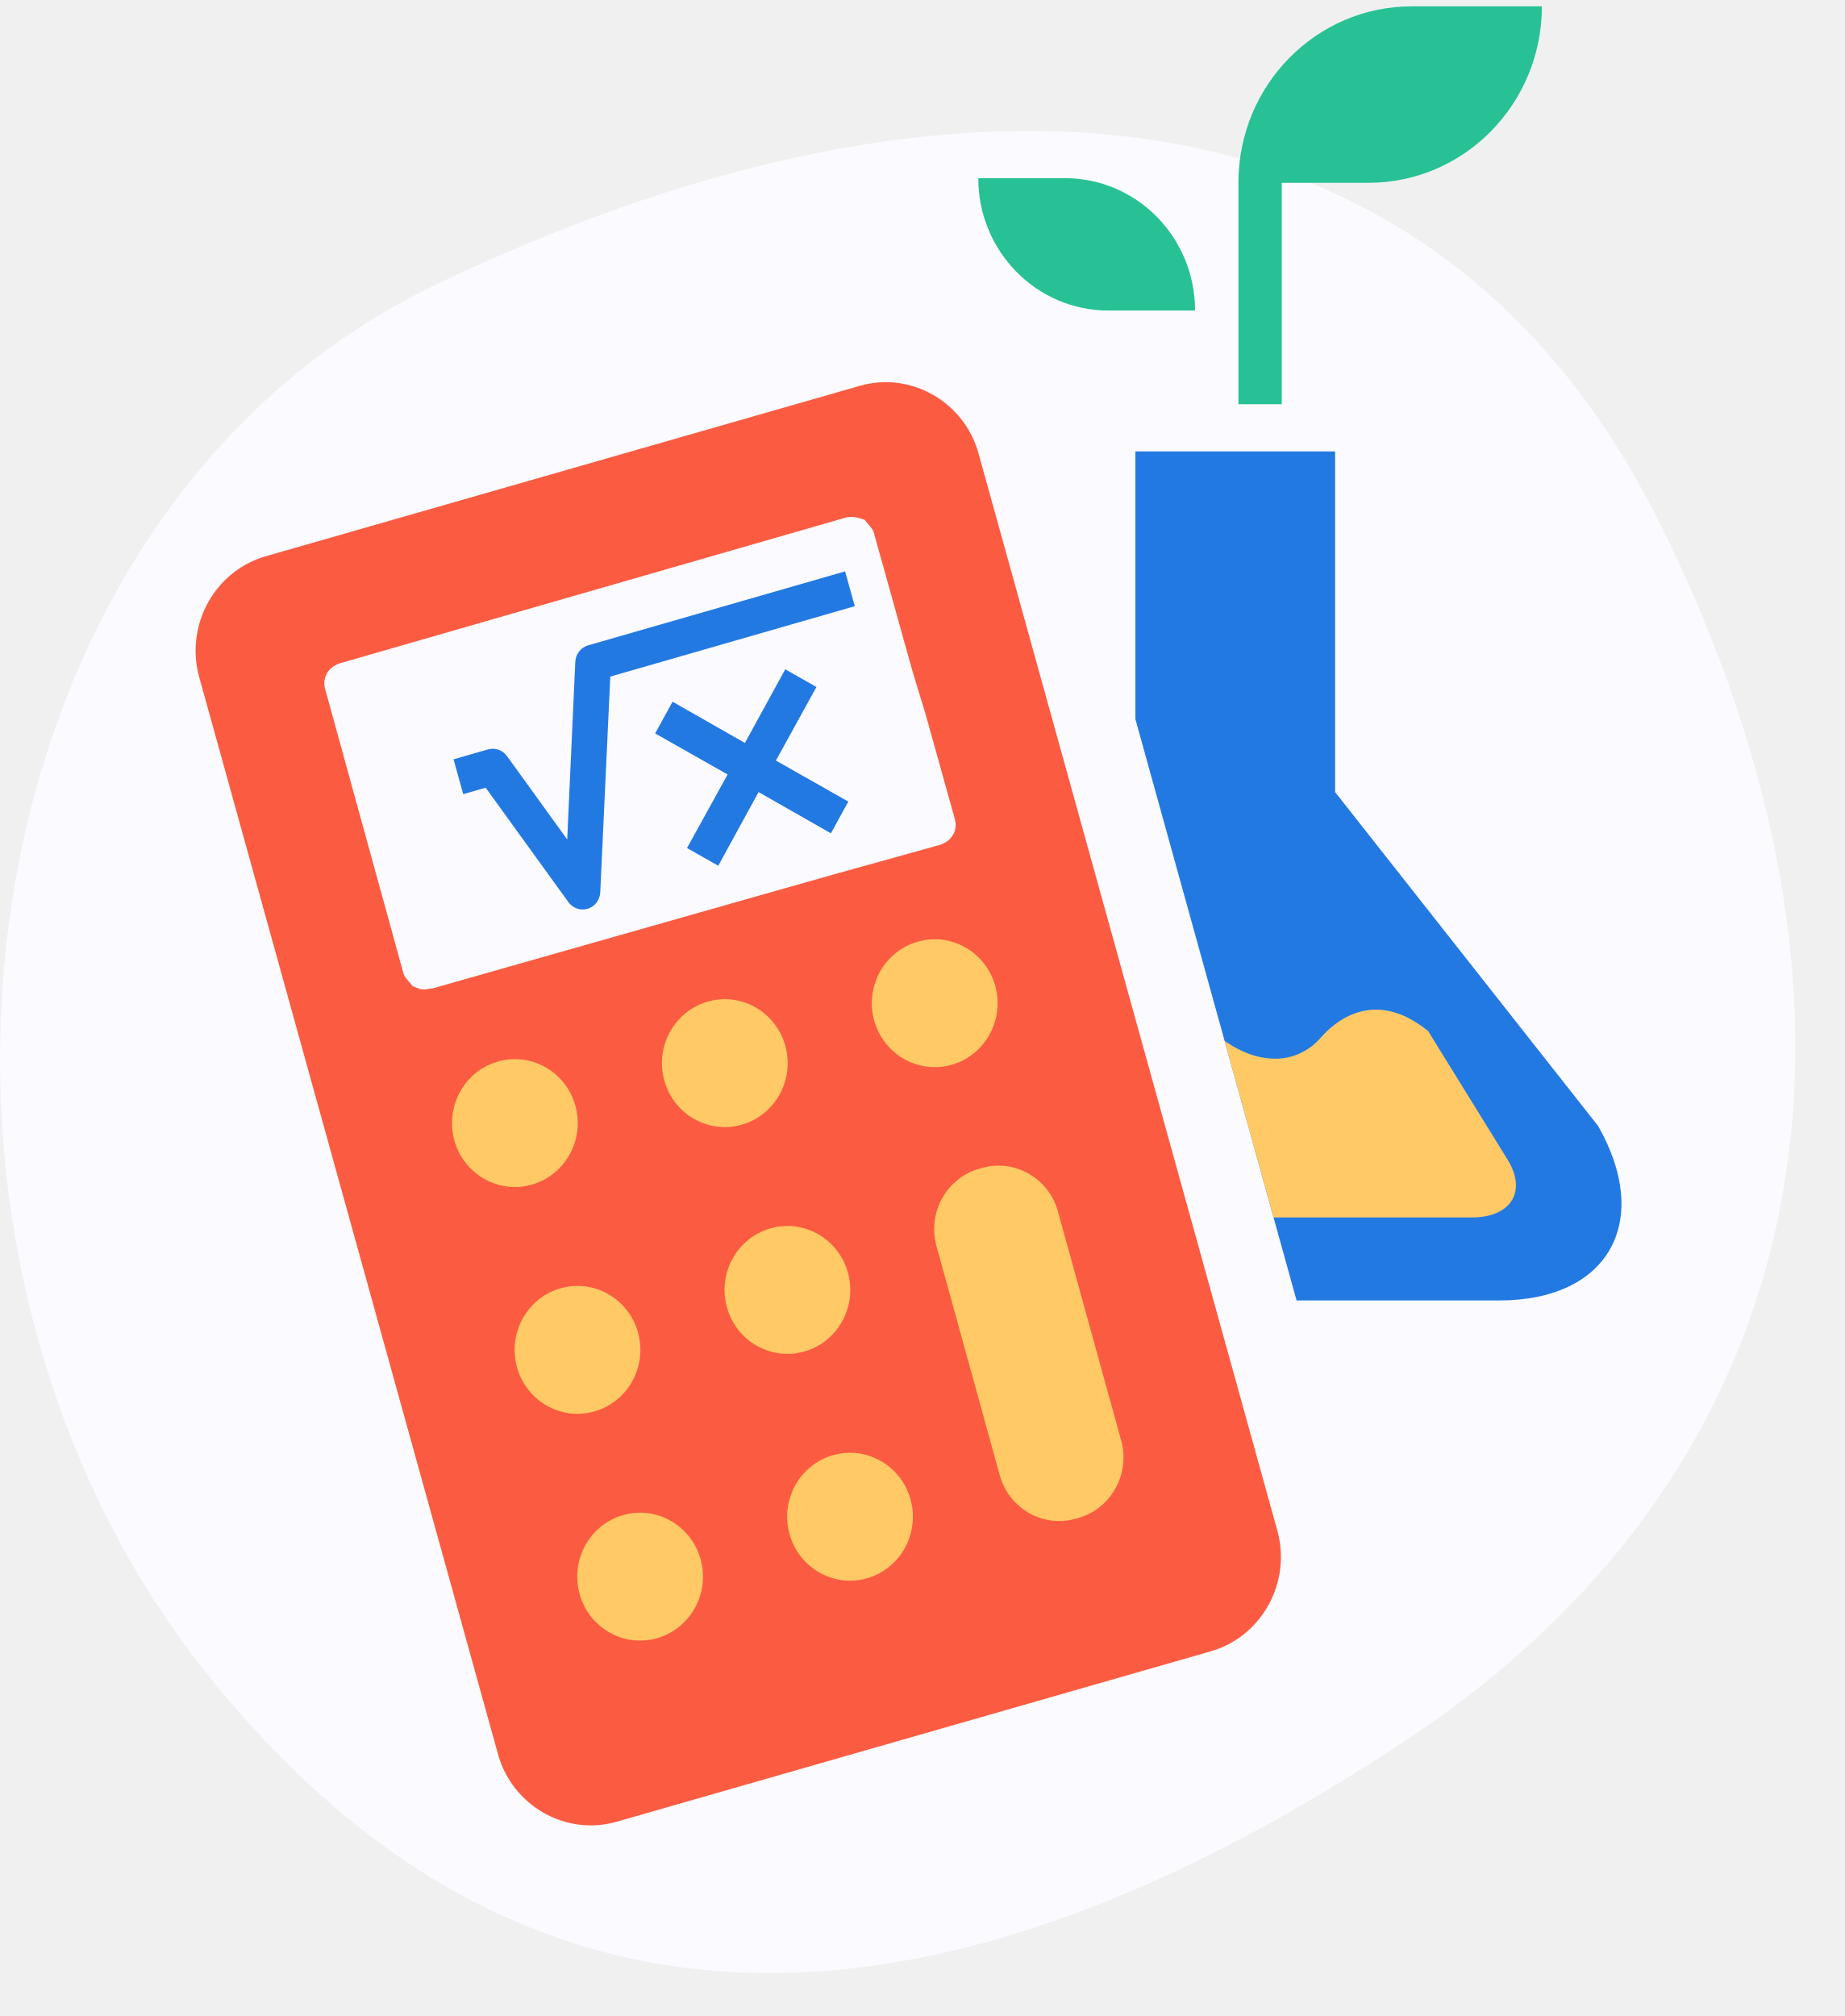
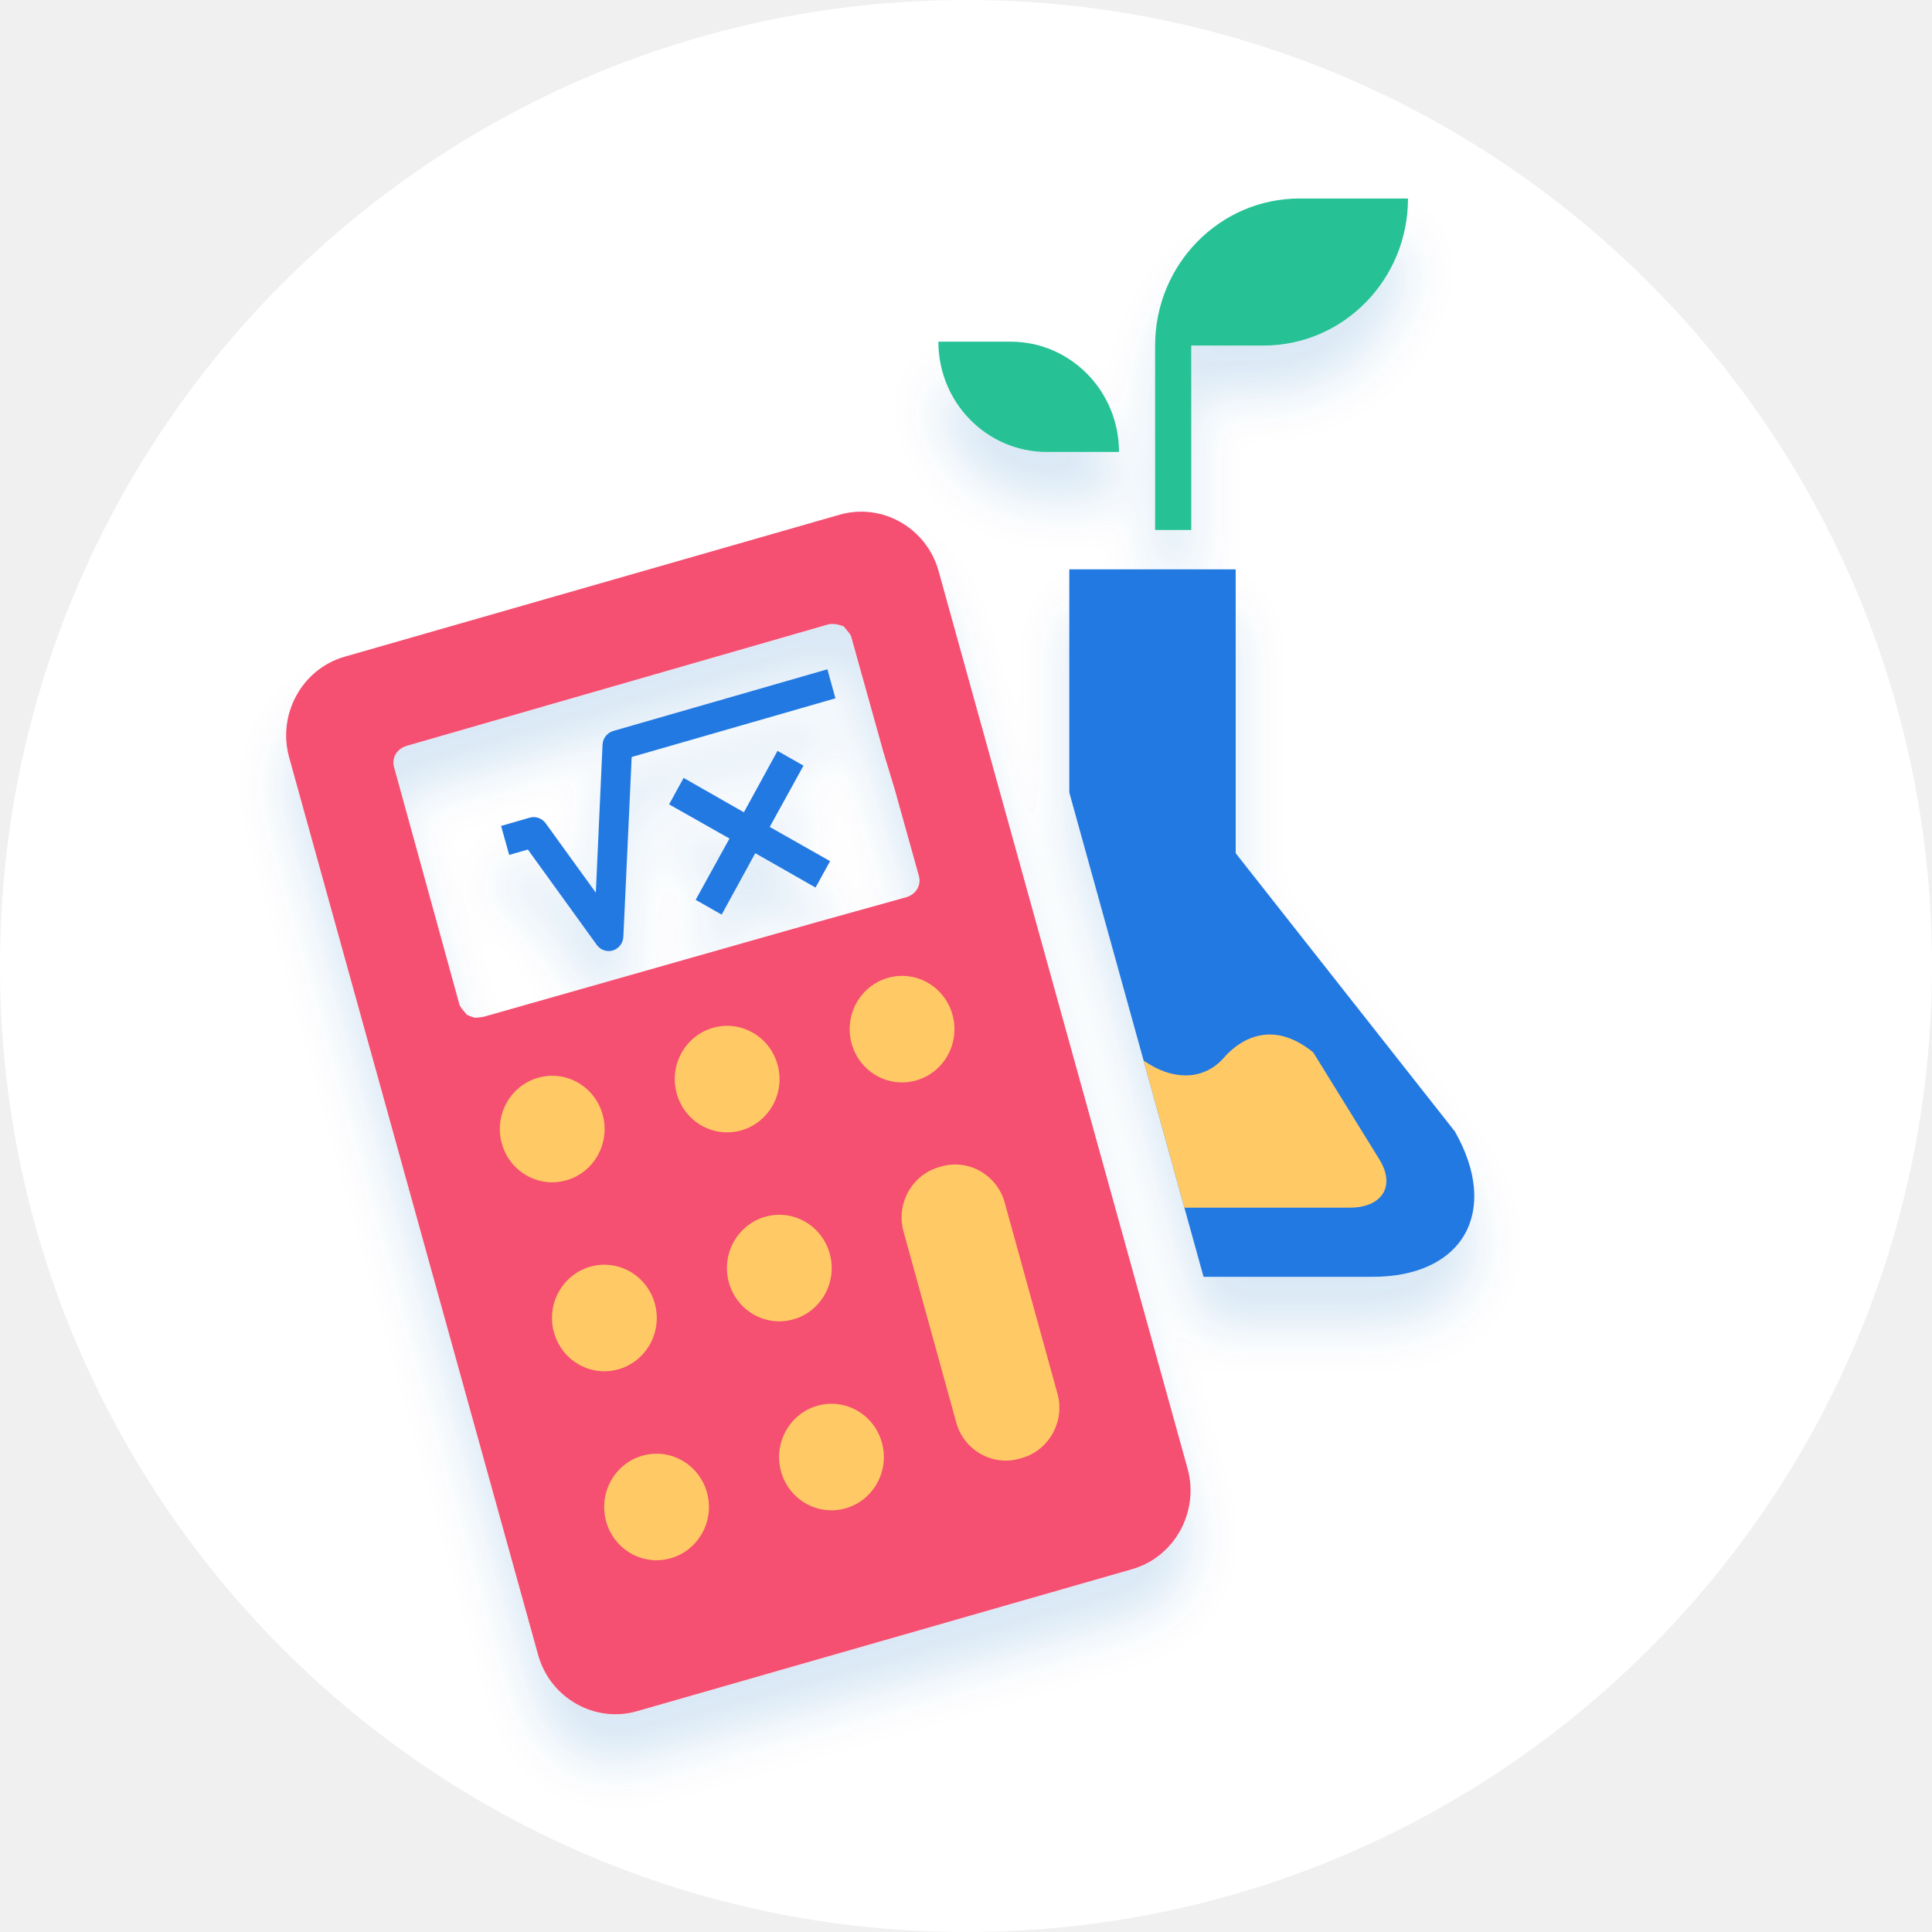
- <svg xmlns="http://www.w3.org/2000/svg" xmlns:xlink="http://www.w3.org/1999/xlink" width="86px" height="94px" viewBox="0 0 86 94" version="1.1">
+ <svg xmlns="http://www.w3.org/2000/svg" xmlns:xlink="http://www.w3.org/1999/xlink" width="80px" height="80px" viewBox="0 0 80 80" version="1.1">
  <defs>
-     <polygon id="path-1" points="0 0.104 83.716 0.104 83.716 86 0 86" />
-     <path d="M0.223,0.086 L0.223,93.85 L22.65,93.85 C19.806,93.472 17.386,91.398 16.594,88.541 L16.594,88.541 L2.814,38.838 C2.289,36.945 2.523,34.953 3.472,33.23 L3.472,33.23 C4.42,31.506 5.967,30.263 7.828,29.729 L7.828,29.729 L35.227,21.863 C35.867,21.68 36.527,21.587 37.19,21.587 L37.19,21.587 C40.428,21.587 43.303,23.798 44.181,26.965 L44.181,26.965 L57.96,76.667 C58.485,78.561 58.251,80.552 57.302,82.276 L57.302,82.276 C56.354,84 54.807,85.243 52.947,85.777 L52.947,85.777 L25.547,93.642 C25.223,93.735 24.893,93.804 24.561,93.85 L24.561,93.85 L88.884,93.85 L88.884,0.086" id="path-3" />
-     <path d="M0.223,0.086 L0.223,93.85 L22.65,93.85 C19.806,93.472 17.386,91.398 16.594,88.541 L16.594,88.541 L2.814,38.838 C2.289,36.945 2.523,34.953 3.472,33.23 L3.472,33.23 C4.42,31.506 5.967,30.263 7.828,29.729 L7.828,29.729 L35.227,21.863 C35.867,21.68 36.527,21.587 37.19,21.587 L37.19,21.587 C40.428,21.587 43.303,23.798 44.181,26.965 L44.181,26.965 L57.96,76.667 C58.485,78.561 58.251,80.552 57.302,82.276 L57.302,82.276 C56.354,84 54.807,85.243 52.947,85.777 L52.947,85.777 L25.547,93.642 C25.223,93.735 24.893,93.804 24.561,93.85 L24.561,93.85 L88.884,93.85 L88.884,0.086" id="path-5" />
-     <path d="M0.223,0.086 L0.223,93.85 L22.65,93.85 C19.806,93.472 17.386,91.398 16.594,88.541 L16.594,88.541 L2.814,38.838 C2.289,36.945 2.523,34.953 3.472,33.23 L3.472,33.23 C4.42,31.506 5.967,30.263 7.828,29.729 L7.828,29.729 L35.227,21.863 C35.867,21.68 36.527,21.587 37.19,21.587 L37.19,21.587 C40.428,21.587 43.303,23.798 44.181,26.965 L44.181,26.965 L57.96,76.667 C58.485,78.561 58.251,80.552 57.302,82.276 L57.302,82.276 C56.354,84 54.807,85.243 52.947,85.777 L52.947,85.777 L25.547,93.642 C25.223,93.735 24.893,93.804 24.561,93.85 L24.561,93.85 L88.884,93.85 L88.884,0.086 L0.223,0.086 Z" id="path-7" />
-     <path d="M0.223,0.086 L0.223,93.85 L22.65,93.85 C19.806,93.472 17.386,91.398 16.594,88.541 L2.814,38.838 C2.289,36.945 2.523,34.953 3.472,33.23 C4.42,31.506 5.967,30.263 7.828,29.729 L35.227,21.863 C35.867,21.68 36.527,21.587 37.19,21.587 C40.428,21.587 43.303,23.798 44.181,26.965 L57.96,76.667 C58.485,78.561 58.251,80.552 57.302,82.276 C56.354,84 54.807,85.243 52.947,85.777 L25.547,93.642 C25.223,93.735 24.893,93.804 24.561,93.85 L88.884,93.85 L88.884,0.086" id="path-9" />
+     <filter x="-12.1%" y="-11.5%" width="124.5%" height="123.6%" filterUnits="objectBoundingBox" id="stem-filter-1">
+       <feOffset dx="0" dy="2" in="SourceAlpha" result="shadowOffsetOuter1" />
+       <feGaussianBlur stdDeviation="1" in="shadowOffsetOuter1" result="shadowBlurOuter1" />
+       <feColorMatrix values="0 0 0 0 0   0 0 0 0 0.129   0 0 0 0 0.49  0 0 0 0.15 0" type="matrix" in="shadowBlurOuter1" result="shadowMatrixOuter1" />
+       <feMerge>
+         <feMergeNode in="shadowMatrixOuter1" />
+         <feMergeNode in="SourceGraphic" />
+       </feMerge>
+     </filter>
+     <path d="M0.165,0.064 L0.165,69.449 L16.761,69.449 C14.657,69.169 12.866,67.635 12.28,65.52 L12.28,65.52 L2.083,28.74 C1.694,27.339 1.867,25.866 2.569,24.59 L2.569,24.59 C3.271,23.314 4.416,22.394 5.793,21.999 L5.793,21.999 L26.068,16.179 C26.542,16.043 27.03,15.974 27.52,15.974 L27.52,15.974 C29.917,15.974 32.044,17.611 32.694,19.954 L32.694,19.954 L42.89,56.734 C43.279,58.135 43.106,59.608 42.404,60.884 L42.404,60.884 C41.702,62.16 40.557,63.08 39.18,63.475 L39.18,63.475 L18.905,69.295 C18.665,69.364 18.421,69.415 18.175,69.449 L18.175,69.449 L65.774,69.449 L65.774,0.064" id="stem-path-2" />
+     <path d="M0.165,0.064 L0.165,69.449 L16.761,69.449 C14.657,69.169 12.866,67.635 12.28,65.52 L12.28,65.52 L2.083,28.74 C1.694,27.339 1.867,25.866 2.569,24.59 L2.569,24.59 C3.271,23.314 4.416,22.394 5.793,21.999 L5.793,21.999 L26.068,16.179 C26.542,16.043 27.03,15.974 27.52,15.974 L27.52,15.974 C29.917,15.974 32.044,17.611 32.694,19.954 L32.694,19.954 L42.89,56.734 C43.279,58.135 43.106,59.608 42.404,60.884 L42.404,60.884 C41.702,62.16 40.557,63.08 39.18,63.475 L39.18,63.475 L18.905,69.295 C18.665,69.364 18.421,69.415 18.175,69.449 L18.175,69.449 L65.774,69.449 L65.774,0.064" id="stem-path-4" />
+     <path d="M0.165,0.064 L0.165,69.449 L16.761,69.449 C14.657,69.169 12.866,67.635 12.28,65.52 L12.28,65.52 L2.083,28.74 C1.694,27.339 1.867,25.866 2.569,24.59 L2.569,24.59 C3.271,23.314 4.416,22.394 5.793,21.999 L5.793,21.999 L26.068,16.179 C26.542,16.043 27.03,15.974 27.52,15.974 L27.52,15.974 C29.917,15.974 32.044,17.611 32.694,19.954 L32.694,19.954 L42.89,56.734 C43.279,58.135 43.106,59.608 42.404,60.884 L42.404,60.884 C41.702,62.16 40.557,63.08 39.18,63.475 L39.18,63.475 L18.905,69.295 C18.665,69.364 18.421,69.415 18.175,69.449 L18.175,69.449 L65.774,69.449 L65.774,0.064 L0.165,0.064 Z" id="stem-path-6" />
+     <path d="M0.165,0.064 L0.165,69.449 L16.761,69.449 C14.657,69.169 12.866,67.635 12.28,65.52 L2.083,28.74 C1.694,27.339 1.867,25.866 2.569,24.59 C3.271,23.314 4.416,22.394 5.793,21.999 L26.068,16.179 C26.542,16.043 27.03,15.974 27.52,15.974 C29.917,15.974 32.044,17.611 32.694,19.954 L42.89,56.734 C43.279,58.135 43.106,59.608 42.404,60.884 C41.702,62.16 40.557,63.08 39.18,63.475 L18.905,69.295 C18.665,69.364 18.421,69.415 18.175,69.449 L65.774,69.449 L65.774,0.064" id="stem-path-8" />
  </defs>
-   <g id="desktop" stroke="none" stroke-width="1" fill="none" fill-rule="evenodd">
-     <g id="homepage" transform="translate(-953, -477)">
-       <g id="subjects" transform="translate(54, 387)">
-         <g transform="translate(0, 82)" id="humanities">
-           <g transform="translate(672, 0)">
-             <g id="subjects-/-icons-/-stem" transform="translate(212, 8)">
-               <g id="Group-40" transform="translate(15, -7)">
-                 <g id="Group-26" transform="translate(0, 13)">
-                   <g id="Group-3">
-                     <mask id="mask-2" fill="white">
-                       <use xlink:href="#path-1" />
-                     </mask>
-                     <g id="Clip-2" />
-                     <path d="M77.446,18.496 C88.504,40.821 85.172,62.146 65.568,75.14 C45.964,88.134 25.695,92.13 9.651,72.05 C-6.392,51.97 -2.174,18.041 20.368,7.247 C42.911,-3.547 66.388,-3.829 77.446,18.496" id="Fill-1" fill="#FAFAFF" mask="url(#mask-2)" />
-                   </g>
-                   <path d="M26.825,24.859 L26.448,33.141 L23.642,29.257 C23.437,28.972 23.078,28.848 22.745,28.945 L21.148,29.405 L21.6,31.029 L22.646,30.728 L26.503,36.063 C26.708,36.348 27.066,36.472 27.4,36.375 C27.735,36.271 27.971,35.965 27.989,35.609 L28.456,25.547 L39.857,22.265 L39.405,20.641 L27.429,24.089 C27.086,24.187 26.842,24.497 26.825,24.859" id="Fill-4" fill="#2379E2" />
-                   <polygon id="Fill-6" fill="#2379E2" points="36.614 25.207 34.734 28.642 31.361 26.719 30.548 28.198 33.926 30.111 32.035 33.541 33.49 34.367 35.371 30.932 38.743 32.855 39.556 31.375 36.178 29.463 38.069 26.033" />
-                   <path d="M43.856,33.385 L38.803,34.792 L35.549,35.714 L20.178,40.084 C20.178,40.084 20.063,40.099 19.835,40.131 C19.606,40.163 19.476,40.062 19.232,39.978 C19.086,39.761 18.827,39.559 18.796,39.327 L15.183,26.206 C14.991,25.641 15.272,25.128 15.828,24.933 L39.491,18.118 C39.834,18.07 40.079,18.155 40.323,18.24 C40.468,18.457 40.728,18.658 40.759,18.89 L42.542,25.276 L43.164,27.322 L44.501,32.112 C44.693,32.677 44.412,33.19 43.856,33.385 M40.09,11.99 L12.389,19.937 C10.013,20.619 8.618,23.153 9.288,25.569 L23.219,75.787 C23.889,78.204 26.381,79.623 28.757,78.941 L56.458,70.995 C58.834,70.313 60.229,67.779 59.559,65.363 L45.628,15.144 C44.958,12.728 42.466,11.309 40.09,11.99" id="Fill-8" fill="#FB5C41" />
-                   <path d="M26.83,45.56 C27.268,47.145 26.359,48.79 24.8,49.235 C23.242,49.68 21.624,48.756 21.186,47.171 C20.749,45.586 21.657,43.941 23.216,43.496 C24.775,43.051 26.393,43.975 26.83,45.56" id="Fill-10" fill="#FFC965" />
-                   <path d="M36.619,42.766 C37.056,44.351 36.148,45.996 34.589,46.441 C33.03,46.886 31.412,45.962 30.974,44.377 C30.537,42.792 31.446,41.146 33.004,40.701 C34.563,40.256 36.181,41.181 36.619,42.766" id="Fill-12" fill="#FFC965" />
-                   <path d="M46.407,39.971 C46.844,41.556 45.936,43.202 44.377,43.647 C42.818,44.092 41.2,43.168 40.762,41.582 C40.325,39.998 41.234,38.352 42.792,37.907 C44.351,37.462 45.969,38.386 46.407,39.971" id="Fill-14" fill="#FFC965" />
-                   <path d="M29.75,56.134 C30.187,57.719 29.279,59.365 27.72,59.81 C26.161,60.255 24.543,59.331 24.105,57.746 C23.668,56.161 24.577,54.515 26.135,54.07 C27.694,53.625 29.312,54.549 29.75,56.134" id="Fill-16" fill="#FFC965" />
-                   <path d="M39.538,53.34 C39.975,54.925 39.067,56.57 37.508,57.015 C35.949,57.46 34.331,56.536 33.894,54.951 C33.456,53.366 34.365,51.72 35.923,51.276 C37.482,50.831 39.1,51.755 39.538,53.34" id="Fill-18" fill="#FFC965" />
-                   <path d="M32.669,66.708 C33.106,68.294 32.198,69.939 30.639,70.384 C29.08,70.829 27.462,69.905 27.025,68.32 C26.587,66.735 27.496,65.089 29.055,64.644 C30.613,64.199 32.231,65.123 32.669,66.708" id="Fill-20" fill="#FFC965" />
-                   <path d="M42.457,63.914 C42.895,65.499 41.986,67.145 40.427,67.59 C38.868,68.035 37.25,67.111 36.813,65.526 C36.375,63.941 37.284,62.295 38.843,61.85 C40.401,61.405 42.02,62.329 42.457,63.914" id="Fill-22" fill="#FFC965" />
-                   <path d="M50.294,64.773 L50.155,64.813 C48.636,65.246 47.044,64.337 46.618,62.792 L43.665,52.096 C43.238,50.551 44.132,48.932 45.652,48.498 L45.79,48.459 C47.31,48.025 48.901,48.934 49.328,50.479 L52.281,61.175 C52.707,62.72 51.813,64.339 50.294,64.773" id="Fill-24" fill="#FFC965" />
-                 </g>
-                 <g id="Group-39" transform="translate(5, 0)">
-                   <g id="Group-29">
-                     <mask id="mask-4" fill="white">
-                       <use xlink:href="#path-3" />
-                     </mask>
-                     <g id="Clip-28" />
-                     <path d="M69.52,59.505 L57.253,43.932 L57.253,28.048 L47.941,28.048 L47.941,43.932 L35.68,59.505 C33.135,63.981 35.215,67.636 40.287,67.636 L64.913,67.636 C69.985,67.636 72.059,63.981 69.52,59.505" id="Fill-27" fill="#2379E2" mask="url(#mask-4)" />
-                   </g>
-                   <g id="Group-32">
-                     <mask id="mask-6" fill="white">
-                       <use xlink:href="#path-5" />
-                     </mask>
-                     <g id="Clip-31" />
-                     <path d="M44.659,15.308 L40.616,15.308 C40.616,18.717 43.331,21.479 46.68,21.479 L50.723,21.479 C50.723,18.071 48.008,15.308 44.659,15.308" id="Fill-30" fill="#27C195" mask="url(#mask-6)" />
-                   </g>
-                   <g id="Group-35">
-                     <mask id="mask-8" fill="white">
-                       <use xlink:href="#path-7" />
-                     </mask>
-                     <g id="Clip-34" />
-                     <path d="M60.83,7.296 C56.365,7.296 52.745,10.98 52.745,15.524 L52.745,25.847 L54.766,25.847 L54.766,15.524 L58.809,15.524 C63.274,15.524 66.895,11.84 66.895,7.296 L60.83,7.296 Z" id="Fill-33" fill="#27C195" mask="url(#mask-8)" />
-                   </g>
-                   <g id="Group-38">
-                     <mask id="mask-10" fill="white">
-                       <use xlink:href="#path-9" />
-                     </mask>
-                     <g id="Clip-37" />
-                     <path d="M63.619,63.767 L41.63,63.767 C39.79,63.767 39.029,62.554 39.956,61.065 L44.918,53.047 C46.019,52.107 48.086,51.123 50.374,53.894 C52.081,55.954 53.562,56.415 54.615,56.359 C55.376,56.328 56.083,55.954 56.57,55.4 C57.23,54.628 59.084,53.035 61.592,55.077 L65.293,61.065 C66.214,62.554 65.46,63.767 63.619,63.767" id="Fill-36" fill="#FFC965" mask="url(#mask-10)" />
-                   </g>
-                 </g>
+   <g id="desktop-v2" stroke="none" stroke-width="1" fill="none" fill-rule="evenodd">
+     <g id="assets" transform="translate(-360, -34)">
+       <g id="subjects-stem" transform="translate(360, 34)">
+         <circle id="Oval" fill="#FFFFFF" cx="40" cy="40" r="40" />
+         <g id="subjects/stem-subjects-/-icons-/-discipline-stem-copy" transform="translate(-6, 8)">
+           <g id="Group-40" filter="url(#stem-filter-1)" transform="translate(14.8, -5.18)">
+             <g id="Group-26" transform="translate(2.96, 17.76)">
+               <path d="M13.19,10.256 L12.912,16.384 L10.835,13.51 C10.683,13.3 10.418,13.207 10.171,13.279 L8.989,13.62 L9.324,14.821 L10.098,14.598 L12.952,18.547 C13.104,18.757 13.369,18.849 13.616,18.777 C13.864,18.701 14.039,18.474 14.052,18.211 L14.397,10.765 L22.834,8.336 L22.5,7.134 L13.638,9.686 C13.383,9.758 13.203,9.988 13.19,10.256" id="Fill-4" fill="#2379E2" />
+               <polygon id="Fill-6" fill="#2379E2" points="20.435 10.513 19.043 13.055 16.547 11.632 15.946 12.727 18.446 14.142 17.046 16.68 18.123 17.292 19.514 14.749 22.01 16.172 22.612 15.078 20.112 13.662 21.511 11.124" />
+               <path d="M25.793,16.565 L22.055,17.606 L19.646,18.289 L8.271,21.522 C8.271,21.522 8.187,21.534 8.018,21.557 C7.848,21.58 7.752,21.506 7.571,21.443 C7.464,21.283 7.272,21.134 7.249,20.962 L4.576,11.253 C4.434,10.834 4.642,10.455 5.053,10.311 L22.564,5.267 C22.818,5.232 22.998,5.295 23.179,5.357 C23.287,5.518 23.479,5.667 23.502,5.839 L24.821,10.564 L25.281,12.078 L26.271,15.623 C26.413,16.041 26.205,16.42 25.793,16.565 M23.007,0.733 L2.508,6.614 C0.75,7.118 -0.283,8.993 0.213,10.781 L10.522,47.943 C11.018,49.731 12.862,50.781 14.62,50.276 L35.119,44.396 C36.877,43.892 37.91,42.016 37.414,40.229 L27.105,3.067 C26.609,1.279 24.765,0.229 23.007,0.733" id="Fill-8" fill="#F54F71" />
+               <path d="M13.195,25.574 C13.518,26.747 12.846,27.965 11.692,28.294 C10.539,28.624 9.342,27.94 9.018,26.767 C8.694,25.594 9.367,24.376 10.52,24.047 C11.673,23.717 12.871,24.401 13.195,25.574" id="Fill-10" fill="#FFC965" />
+               <path d="M20.438,23.507 C20.762,24.679 20.089,25.897 18.936,26.226 C17.782,26.556 16.585,25.872 16.261,24.699 C15.937,23.526 16.61,22.308 17.763,21.979 C18.916,21.65 20.114,22.334 20.438,23.507" id="Fill-12" fill="#FFC965" />
+               <path d="M27.681,21.439 C28.005,22.612 27.332,23.829 26.179,24.158 C25.025,24.488 23.828,23.804 23.504,22.631 C23.181,21.458 23.853,20.24 25.006,19.911 C26.16,19.582 27.357,20.266 27.681,21.439" id="Fill-14" fill="#FFC965" />
+               <path d="M15.355,33.399 C15.679,34.572 15.006,35.79 13.853,36.119 C12.699,36.448 11.502,35.765 11.178,34.592 C10.854,33.419 11.527,32.201 12.68,31.872 C13.833,31.543 15.031,32.226 15.355,33.399" id="Fill-16" fill="#FFC965" />
+               <path d="M22.598,31.332 C22.922,32.505 22.249,33.722 21.096,34.051 C19.942,34.381 18.745,33.697 18.421,32.524 C18.098,31.351 18.77,30.133 19.923,29.804 C21.077,29.475 22.274,30.158 22.598,31.332" id="Fill-18" fill="#FFC965" />
+               <path d="M17.515,41.224 C17.839,42.397 17.166,43.615 16.013,43.944 C14.859,44.273 13.662,43.59 13.338,42.417 C13.015,41.244 13.687,40.026 14.84,39.697 C15.994,39.368 17.191,40.051 17.515,41.224" id="Fill-20" fill="#FFC965" />
+               <path d="M24.758,39.156 C25.082,40.33 24.41,41.547 23.256,41.876 C22.103,42.206 20.905,41.522 20.581,40.349 C20.258,39.176 20.93,37.958 22.084,37.629 C23.237,37.3 24.434,37.983 24.758,39.156" id="Fill-22" fill="#FFC965" />
+               <path d="M30.558,39.792 L30.455,39.821 C29.331,40.142 28.153,39.469 27.837,38.326 L25.652,30.411 C25.336,29.268 25.998,28.07 27.122,27.749 L27.225,27.719 C28.349,27.399 29.527,28.071 29.843,29.215 L32.028,37.13 C32.343,38.273 31.682,39.471 30.558,39.792" id="Fill-24" fill="#FFC965" />
+             </g>
+             <g id="Group-39">
+               <g id="Group-29">
+                 <mask id="stem-mask-3" fill="white">
+                   <use xlink:href="#stem-path-2" />
+                 </mask>
+                 <g id="Clip-28" />
+                 <path d="M51.445,44.034 L42.367,32.51 L42.367,20.756 L35.477,20.756 L35.477,32.51 L26.403,44.034 C24.52,47.346 26.059,50.05 29.813,50.05 L48.036,50.05 C51.789,50.05 53.324,47.346 51.445,44.034" id="Fill-27" fill="#2379E2" mask="url(#stem-mask-3)" />
+               </g>
+               <g id="Group-32">
+                 <mask id="stem-mask-5" fill="white">
+                   <use xlink:href="#stem-path-4" />
+                 </mask>
+                 <g id="Clip-31" />
+                 <path d="M33.048,11.328 L30.056,11.328 C30.056,13.85 32.065,15.894 34.543,15.894 L37.535,15.894 C37.535,13.372 35.526,11.328 33.048,11.328" id="Fill-30" fill="#27C195" mask="url(#stem-mask-5)" />
+               </g>
+               <g id="Group-35">
+                 <mask id="stem-mask-7" fill="white">
+                   <use xlink:href="#stem-path-6" />
+                 </mask>
+                 <g id="Clip-34" />
+                 <path d="M45.014,5.399 C41.71,5.399 39.031,8.125 39.031,11.488 L39.031,19.126 L40.527,19.126 L40.527,11.488 L43.519,11.488 C46.823,11.488 49.502,8.761 49.502,5.399 L45.014,5.399 Z" id="Fill-33" fill="#27C195" mask="url(#stem-mask-7)" />
+               </g>
+               <g id="Group-38">
+                 <mask id="stem-mask-9" fill="white">
+                   <use xlink:href="#stem-path-8" />
+                 </mask>
+                 <g id="Clip-37" />
+                 <path d="M47.078,47.188 L30.806,47.188 C29.444,47.188 28.881,46.29 29.567,45.188 L33.24,39.255 C34.054,38.559 35.584,37.831 37.277,39.881 C38.54,41.406 39.636,41.747 40.415,41.706 C40.978,41.683 41.501,41.406 41.862,40.996 C42.35,40.425 43.722,39.246 45.578,40.757 L48.317,45.188 C48.998,46.29 48.44,47.188 47.078,47.188" id="Fill-36" fill="#FFC965" mask="url(#stem-mask-9)" />
              </g>
            </g>
          </g>
        </g>
      </g>
    </g>
  </g>
</svg>
